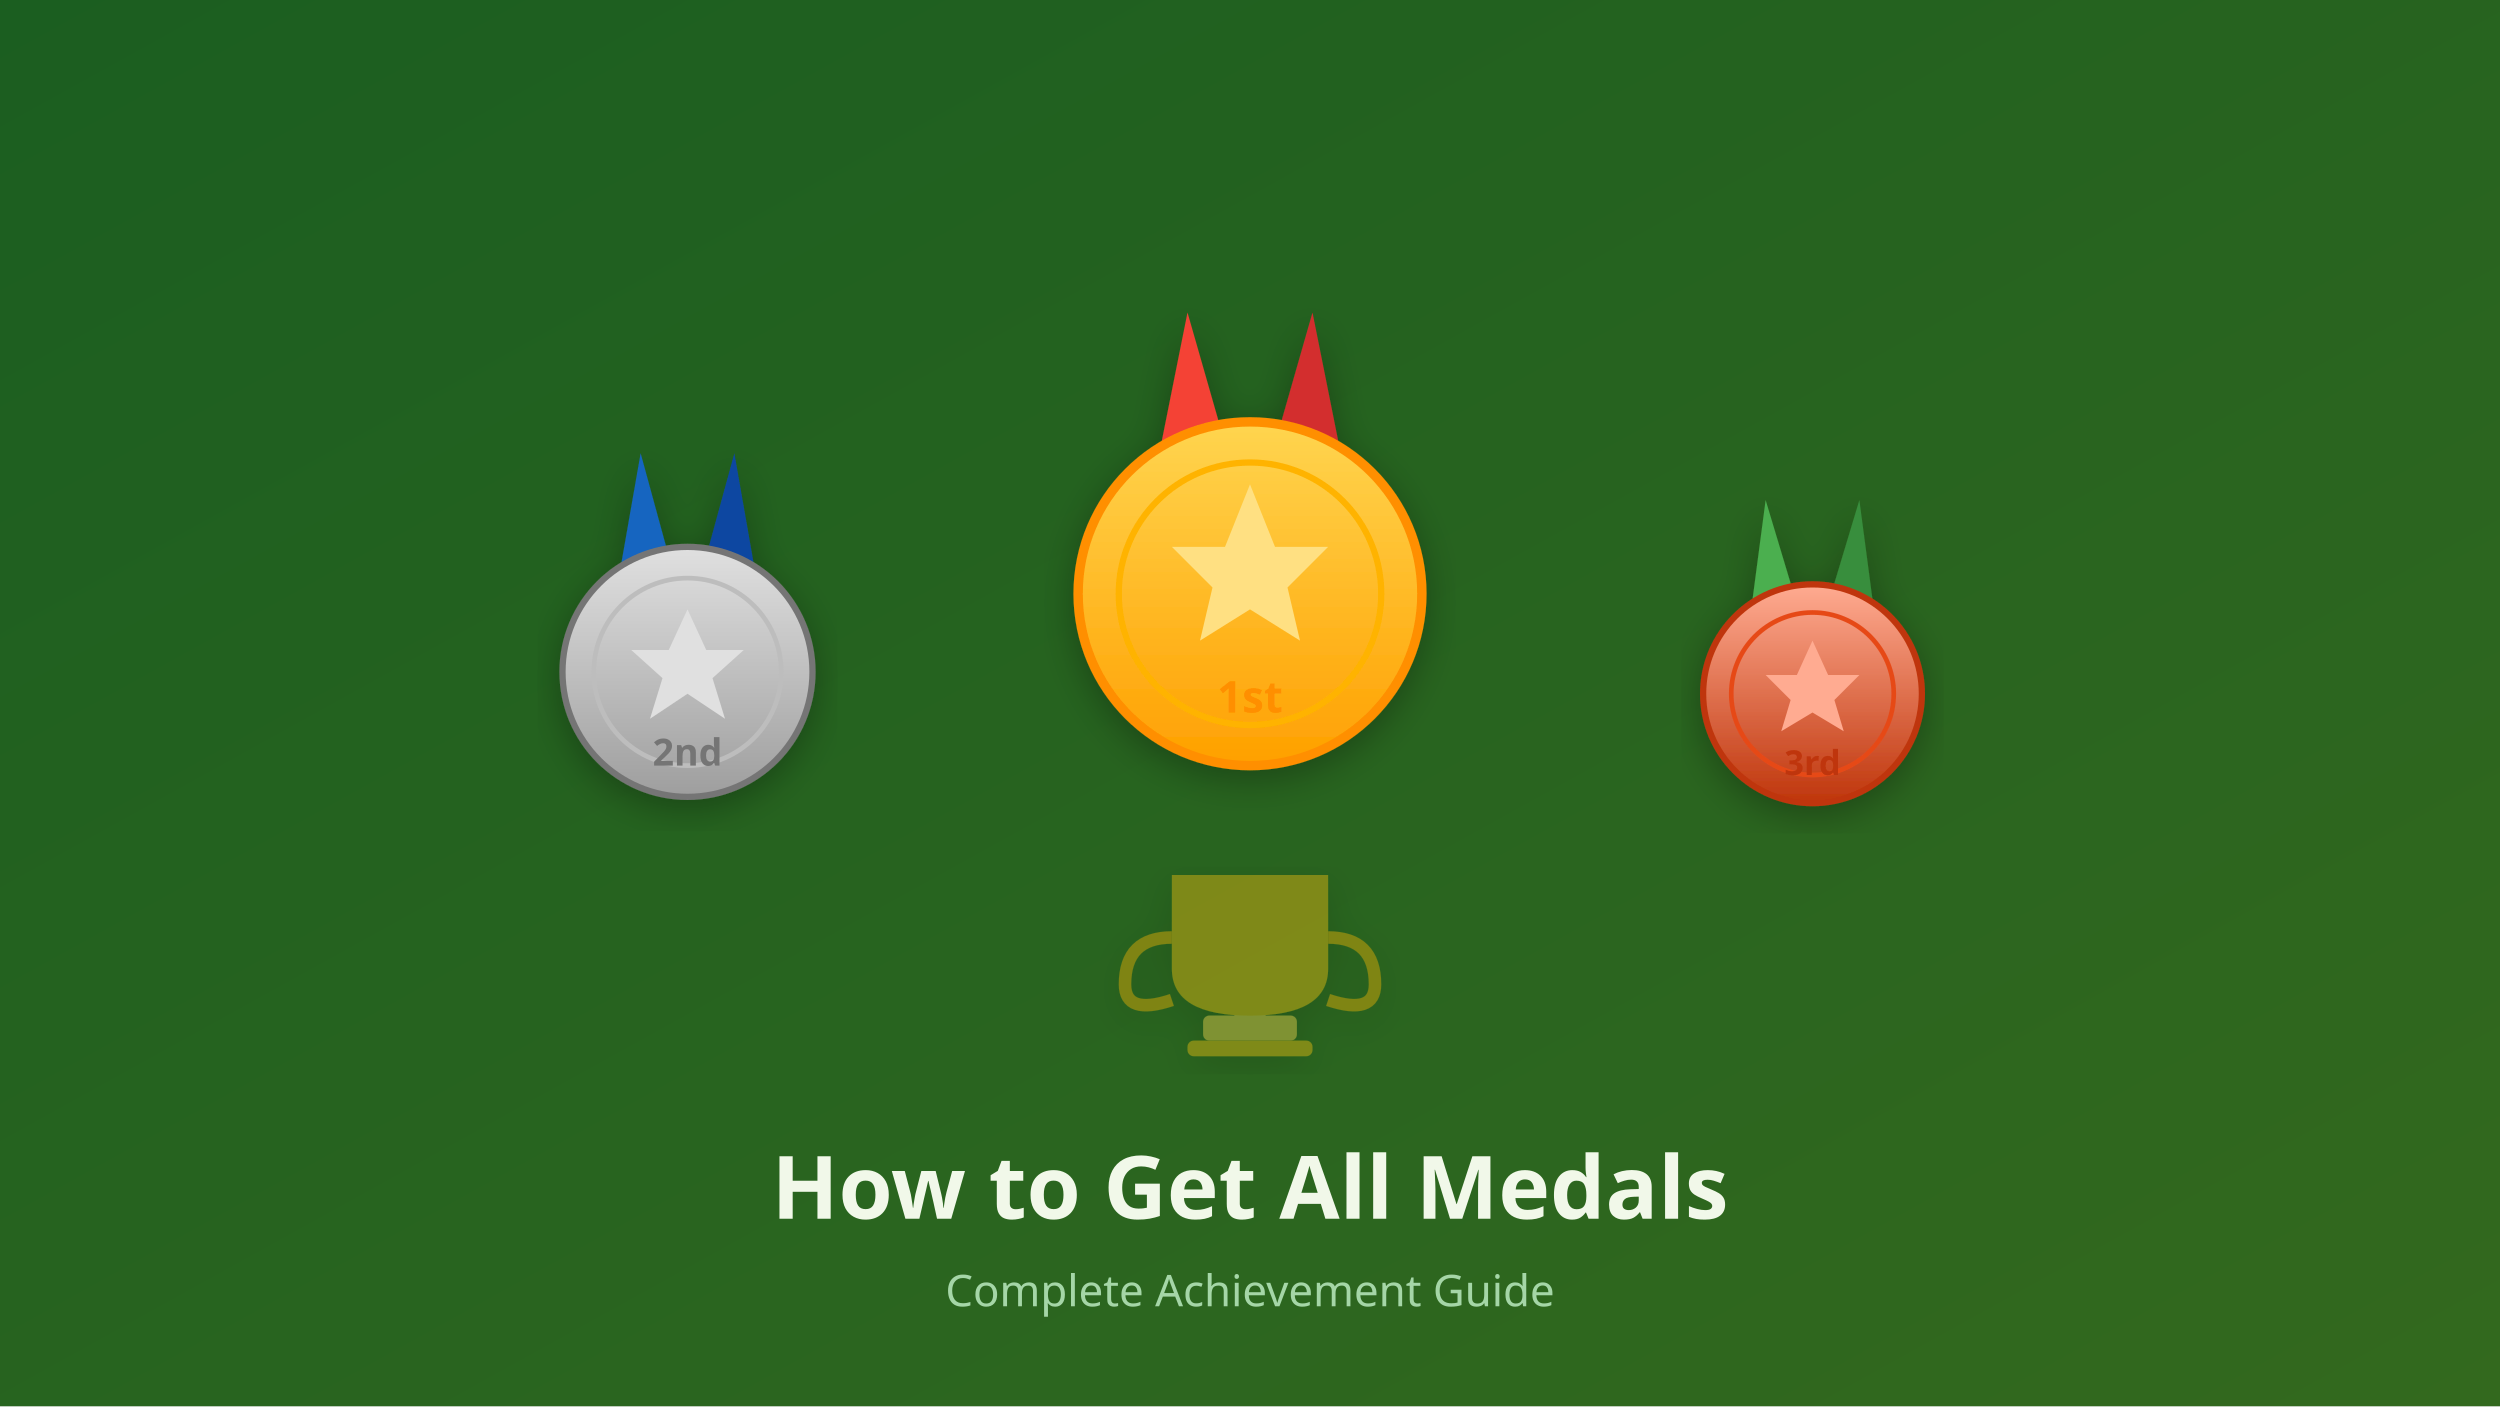
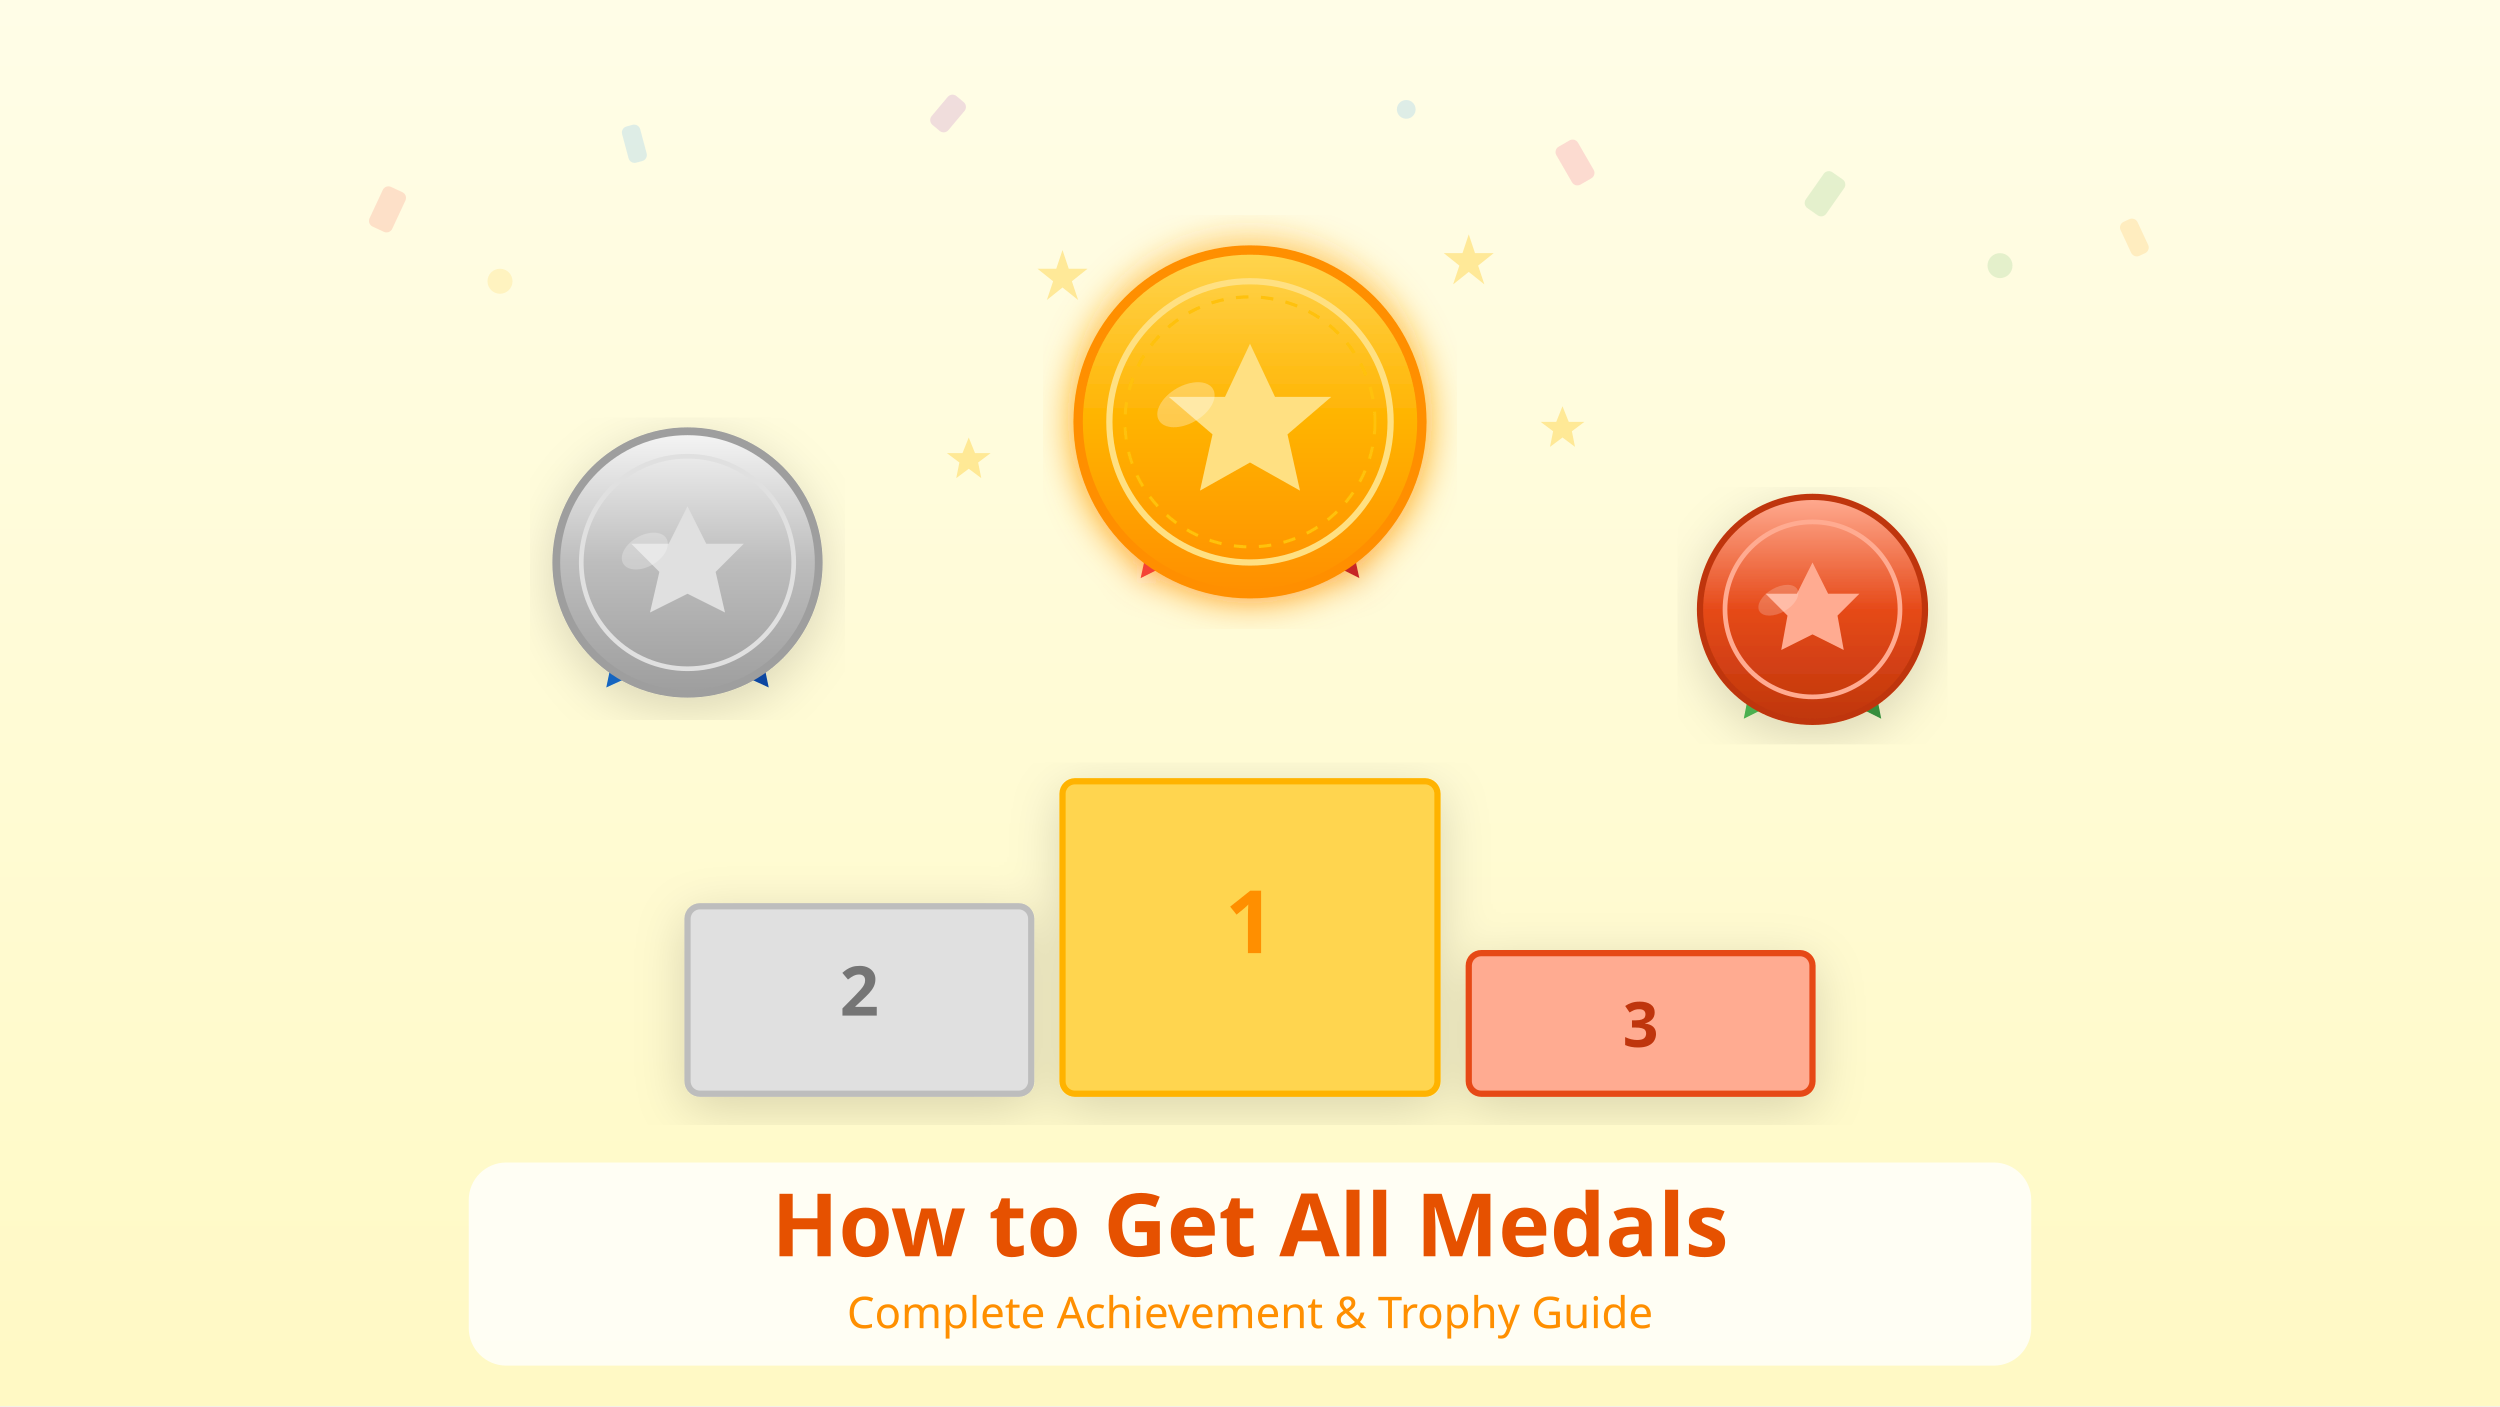
<svg xmlns="http://www.w3.org/2000/svg" viewBox="0 0 800 450" width="800" height="450">
  <defs>
-     <linearGradient id="bg" x1="0" y1="0" x2="1" y2="1">
-       <stop offset="0%" stop-color="#1B5E20" />
-       <stop offset="100%" stop-color="#33691E" />
+     <linearGradient id="bg-gm" x1="0" y1="0" x2="0" y2="1">
+       <stop offset="0%" stop-color="#FFFDE7" />
+       <stop offset="100%" stop-color="#FFF9C4" />
    </linearGradient>
-     <linearGradient id="gold" x1="0" y1="0" x2="0" y2="1">
+     <linearGradient id="gold-m" x1="0" y1="0" x2="0" y2="1">
      <stop offset="0%" stop-color="#FFD54F" />
-       <stop offset="100%" stop-color="#FFA000" />
+       <stop offset="50%" stop-color="#FFB300" />
+       <stop offset="100%" stop-color="#FF8F00" />
    </linearGradient>
-     <linearGradient id="silver" x1="0" y1="0" x2="0" y2="1">
-       <stop offset="0%" stop-color="#E0E0E0" />
+     <linearGradient id="silver-m" x1="0" y1="0" x2="0" y2="1">
+       <stop offset="0%" stop-color="#F5F5F5" />
+       <stop offset="50%" stop-color="#BDBDBD" />
      <stop offset="100%" stop-color="#9E9E9E" />
    </linearGradient>
-     <linearGradient id="bronze" x1="0" y1="0" x2="0" y2="1">
+     <linearGradient id="bronze-m" x1="0" y1="0" x2="0" y2="1">
      <stop offset="0%" stop-color="#FFAB91" />
+       <stop offset="50%" stop-color="#E64A19" />
      <stop offset="100%" stop-color="#BF360C" />
    </linearGradient>
-     <filter id="s">
-       <feDropShadow dx="0" dy="3" stdDeviation="6" flood-color="#000" flood-opacity="0.3" />
+     <filter id="s-gm">
+       <feDropShadow dx="0" dy="4" stdDeviation="8" flood-color="#000" flood-opacity="0.15" />
+     </filter>
+     <filter id="gold-glow">
+       <feGaussianBlur stdDeviation="6" result="blur" />
+       <feMerge>
+         <feMergeNode in="blur" />
+         <feMergeNode in="SourceGraphic" />
+       </feMerge>
    </filter>
  </defs>
-   <rect width="800" height="450" fill="url(#bg)" />
-   <g transform="translate(400, 170)" filter="url(#s)">
-     <polygon points="-20,-70 -30,-20 0,0" fill="#F44336" />
-     <polygon points="20,-70 30,-20 0,0" fill="#D32F2F" />
-     <circle cx="0" cy="20" r="55" fill="url(#gold)" stroke="#FF8F00" stroke-width="3" />
-     <circle cx="0" cy="20" r="42" fill="none" stroke="#FFB300" stroke-width="2" />
-     <polygon points="0,-15 8,5 25,5 12,18 16,35 0,25 -16,35 -12,18 -25,5 -8,5" fill="#FFE082" />
-     <text x="0" y="58" text-anchor="middle" font-family="sans-serif" font-weight="700" font-size="14" fill="#FF8F00">1st</text>
+   <rect width="800" height="450" fill="url(#bg-gm)" />
+   <g opacity="0.15">
+     <rect x="120" y="60" width="8" height="14" rx="2" fill="#F44336" transform="rotate(25,124,67)" />
+     <rect x="200" y="40" width="6" height="12" rx="2" fill="#2196F3" transform="rotate(-15,203,46)" />
+     <rect x="580" y="55" width="8" height="14" rx="2" fill="#4CAF50" transform="rotate(35,584,62)" />
+     <rect x="680" y="70" width="6" height="12" rx="2" fill="#FF9800" transform="rotate(-25,683,76)" />
+     <rect x="300" y="30" width="7" height="12" rx="2" fill="#9C27B0" transform="rotate(40,303,36)" />
+     <rect x="500" y="45" width="8" height="14" rx="2" fill="#E91E63" transform="rotate(-30,504,52)" />
+     <circle cx="160" cy="90" r="4" fill="#FFC107" />
+     <circle cx="640" cy="85" r="4" fill="#4CAF50" />
+     <circle cx="450" cy="35" r="3" fill="#2196F3" />
  </g>
-   <g transform="translate(220, 200)" filter="url(#s)">
-     <polygon points="-15,-55 -22,-15 0,0" fill="#1565C0" />
-     <polygon points="15,-55 22,-15 0,0" fill="#0D47A1" />
-     <circle cx="0" cy="15" r="40" fill="url(#silver)" stroke="#757575" stroke-width="2" />
-     <circle cx="0" cy="15" r="30" fill="none" stroke="#BDBDBD" stroke-width="1.5" />
-     <polygon points="0,-5 6,8 18,8 8,17 12,30 0,22 -12,30 -8,17 -18,8 -6,8" fill="#E0E0E0" />
-     <text x="0" y="45" text-anchor="middle" font-family="sans-serif" font-weight="700" font-size="12" fill="#757575">2nd</text>
+   <g transform="translate(400, 320)" filter="url(#s-gm)">
+     <rect x="-180" y="-30" width="110" height="60" rx="4" fill="#E0E0E0" />
+     <rect x="-180" y="-30" width="110" height="60" rx="4" fill="none" stroke="#BDBDBD" stroke-width="2" />
+     <text x="-125" y="5" text-anchor="middle" font-family="sans-serif" font-weight="800" font-size="22" fill="#757575">2</text>
+     <rect x="-60" y="-70" width="120" height="100" rx="4" fill="#FFD54F" />
+     <rect x="-60" y="-70" width="120" height="100" rx="4" fill="none" stroke="#FFB300" stroke-width="2" />
+     <text x="0" y="-15" text-anchor="middle" font-family="sans-serif" font-weight="800" font-size="28" fill="#FF8F00">1</text>
+     <rect x="70" y="-15" width="110" height="45" rx="4" fill="#FFAB91" />
+     <rect x="70" y="-15" width="110" height="45" rx="4" fill="none" stroke="#E64A19" stroke-width="2" />
+     <text x="125" y="15" text-anchor="middle" font-family="sans-serif" font-weight="800" font-size="20" fill="#BF360C">3</text>
  </g>
-   <g transform="translate(580, 210)" filter="url(#s)">
-     <polygon points="-15,-50 -20,-12 0,0" fill="#4CAF50" />
-     <polygon points="15,-50 20,-12 0,0" fill="#388E3C" />
-     <circle cx="0" cy="12" r="35" fill="url(#bronze)" stroke="#BF360C" stroke-width="2" />
-     <circle cx="0" cy="12" r="26" fill="none" stroke="#E64A19" stroke-width="1.5" />
-     <polygon points="0,-5 5,6 15,6 7,14 10,24 0,18 -10,24 -7,14 -15,6 -5,6" fill="#FFAB91" />
-     <text x="0" y="38" text-anchor="middle" font-family="sans-serif" font-weight="700" font-size="11" fill="#BF360C">3rd</text>
+   <g transform="translate(400, 135)" filter="url(#gold-glow)">
+     <polygon points="-22,-10 -35,50 -5,35" fill="#F44336" />
+     <polygon points="22,-10 35,50 5,35" fill="#C62828" />
+     <circle cx="0" cy="0" r="55" fill="url(#gold-m)" stroke="#FF8F00" stroke-width="3" />
+     <circle cx="0" cy="0" r="45" fill="none" stroke="#FFE082" stroke-width="2" />
+     <circle cx="0" cy="0" r="40" fill="none" stroke="#FFC107" stroke-width="1" stroke-dasharray="4,4" />
+     <polygon points="0,-25 8,-8 26,-8 12,4 16,22 0,13 -16,22 -12,4 -26,-8 -8,-8" fill="#FFE082" />
+     <ellipse cx="-15" cy="-15" rx="10" ry="6" fill="white" opacity="0.3" transform="rotate(-30)" />
  </g>
-   <g transform="translate(400, 310)" filter="url(#s)" opacity="0.4">
-     <rect x="-15" y="15" width="30" height="8" rx="2" fill="#FFD54F" />
-     <rect x="-20" y="23" width="40" height="5" rx="2" fill="#FFC107" />
-     <rect x="-5" y="0" width="10" height="18" fill="#FFD54F" />
-     <path d="M-25,-30 L-25,0 Q-25,15 0,15 Q25,15 25,0 L25,-30Z" fill="#FFC107" />
-     <path d="M-25,-10 Q-40,-10 -40,5 Q-40,15 -25,10" fill="none" stroke="#FFB300" stroke-width="4" />
-     <path d="M25,-10 Q40,-10 40,5 Q40,15 25,10" fill="none" stroke="#FFB300" stroke-width="4" />
+   <g transform="translate(220, 180)" filter="url(#s-gm)">
+     <polygon points="-16,-8 -26,40 0,28" fill="#1565C0" />
+     <polygon points="16,-8 26,40 0,28" fill="#0D47A1" />
+     <circle cx="0" cy="0" r="42" fill="url(#silver-m)" stroke="#9E9E9E" stroke-width="2.5" />
+     <circle cx="0" cy="0" r="34" fill="none" stroke="#E0E0E0" stroke-width="1.5" />
+     <polygon points="0,-18 6,-6 18,-6 9,3 12,16 0,10 -12,16 -9,3 -18,-6 -6,-6" fill="#E0E0E0" />
+     <ellipse cx="-10" cy="-10" rx="8" ry="5" fill="white" opacity="0.25" transform="rotate(-30)" />
  </g>
-   <text x="400" y="390" text-anchor="middle" font-family="sans-serif" font-weight="800" font-size="28" fill="#F1F8E9">How to Get All Medals</text>
-   <text x="400" y="418" text-anchor="middle" font-family="sans-serif" font-weight="400" font-size="14" fill="#A5D6A7">Complete Achievement Guide</text>
+   <g transform="translate(580, 195)" filter="url(#s-gm)">
+     <polygon points="-14,-6 -22,35 0,24" fill="#4CAF50" />
+     <polygon points="14,-6 22,35 0,24" fill="#388E3C" />
+     <circle cx="0" cy="0" r="36" fill="url(#bronze-m)" stroke="#BF360C" stroke-width="2" />
+     <circle cx="0" cy="0" r="28" fill="none" stroke="#FFAB91" stroke-width="1.5" />
+     <polygon points="0,-15 5,-5 15,-5 8,2 10,13 0,8 -10,13 -8,2 -15,-5 -5,-5" fill="#FFAB91" />
+     <ellipse cx="-8" cy="-8" rx="7" ry="4" fill="white" opacity="0.2" transform="rotate(-30)" />
+   </g>
+   <g fill="#FFD54F" opacity="0.5">
+     <polygon points="340,80 342,86 348,86 343,90 345,96 340,92 335,96 337,90 332,86 338,86" />
+     <polygon points="470,75 472,81 478,81 473,85 475,91 470,87 465,91 467,85 462,81 468,81" />
+     <polygon points="310,140 312,145 317,145 313,148 314,153 310,150 306,153 307,148 303,145 308,145" />
+     <polygon points="500,130 502,135 507,135 503,138 504,143 500,140 496,143 497,138 493,135 498,135" />
+   </g>
+   <rect x="150" y="372" width="500" height="65" rx="12" fill="white" opacity="0.8" />
+   <text x="400" y="402" text-anchor="middle" font-family="sans-serif" font-weight="800" font-size="28" fill="#E65100">How to Get All Medals</text>
+   <text x="400" y="425" text-anchor="middle" font-family="sans-serif" font-weight="400" font-size="14" fill="#FF8F00">Complete Achievement &amp; Trophy Guide</text>
</svg>
